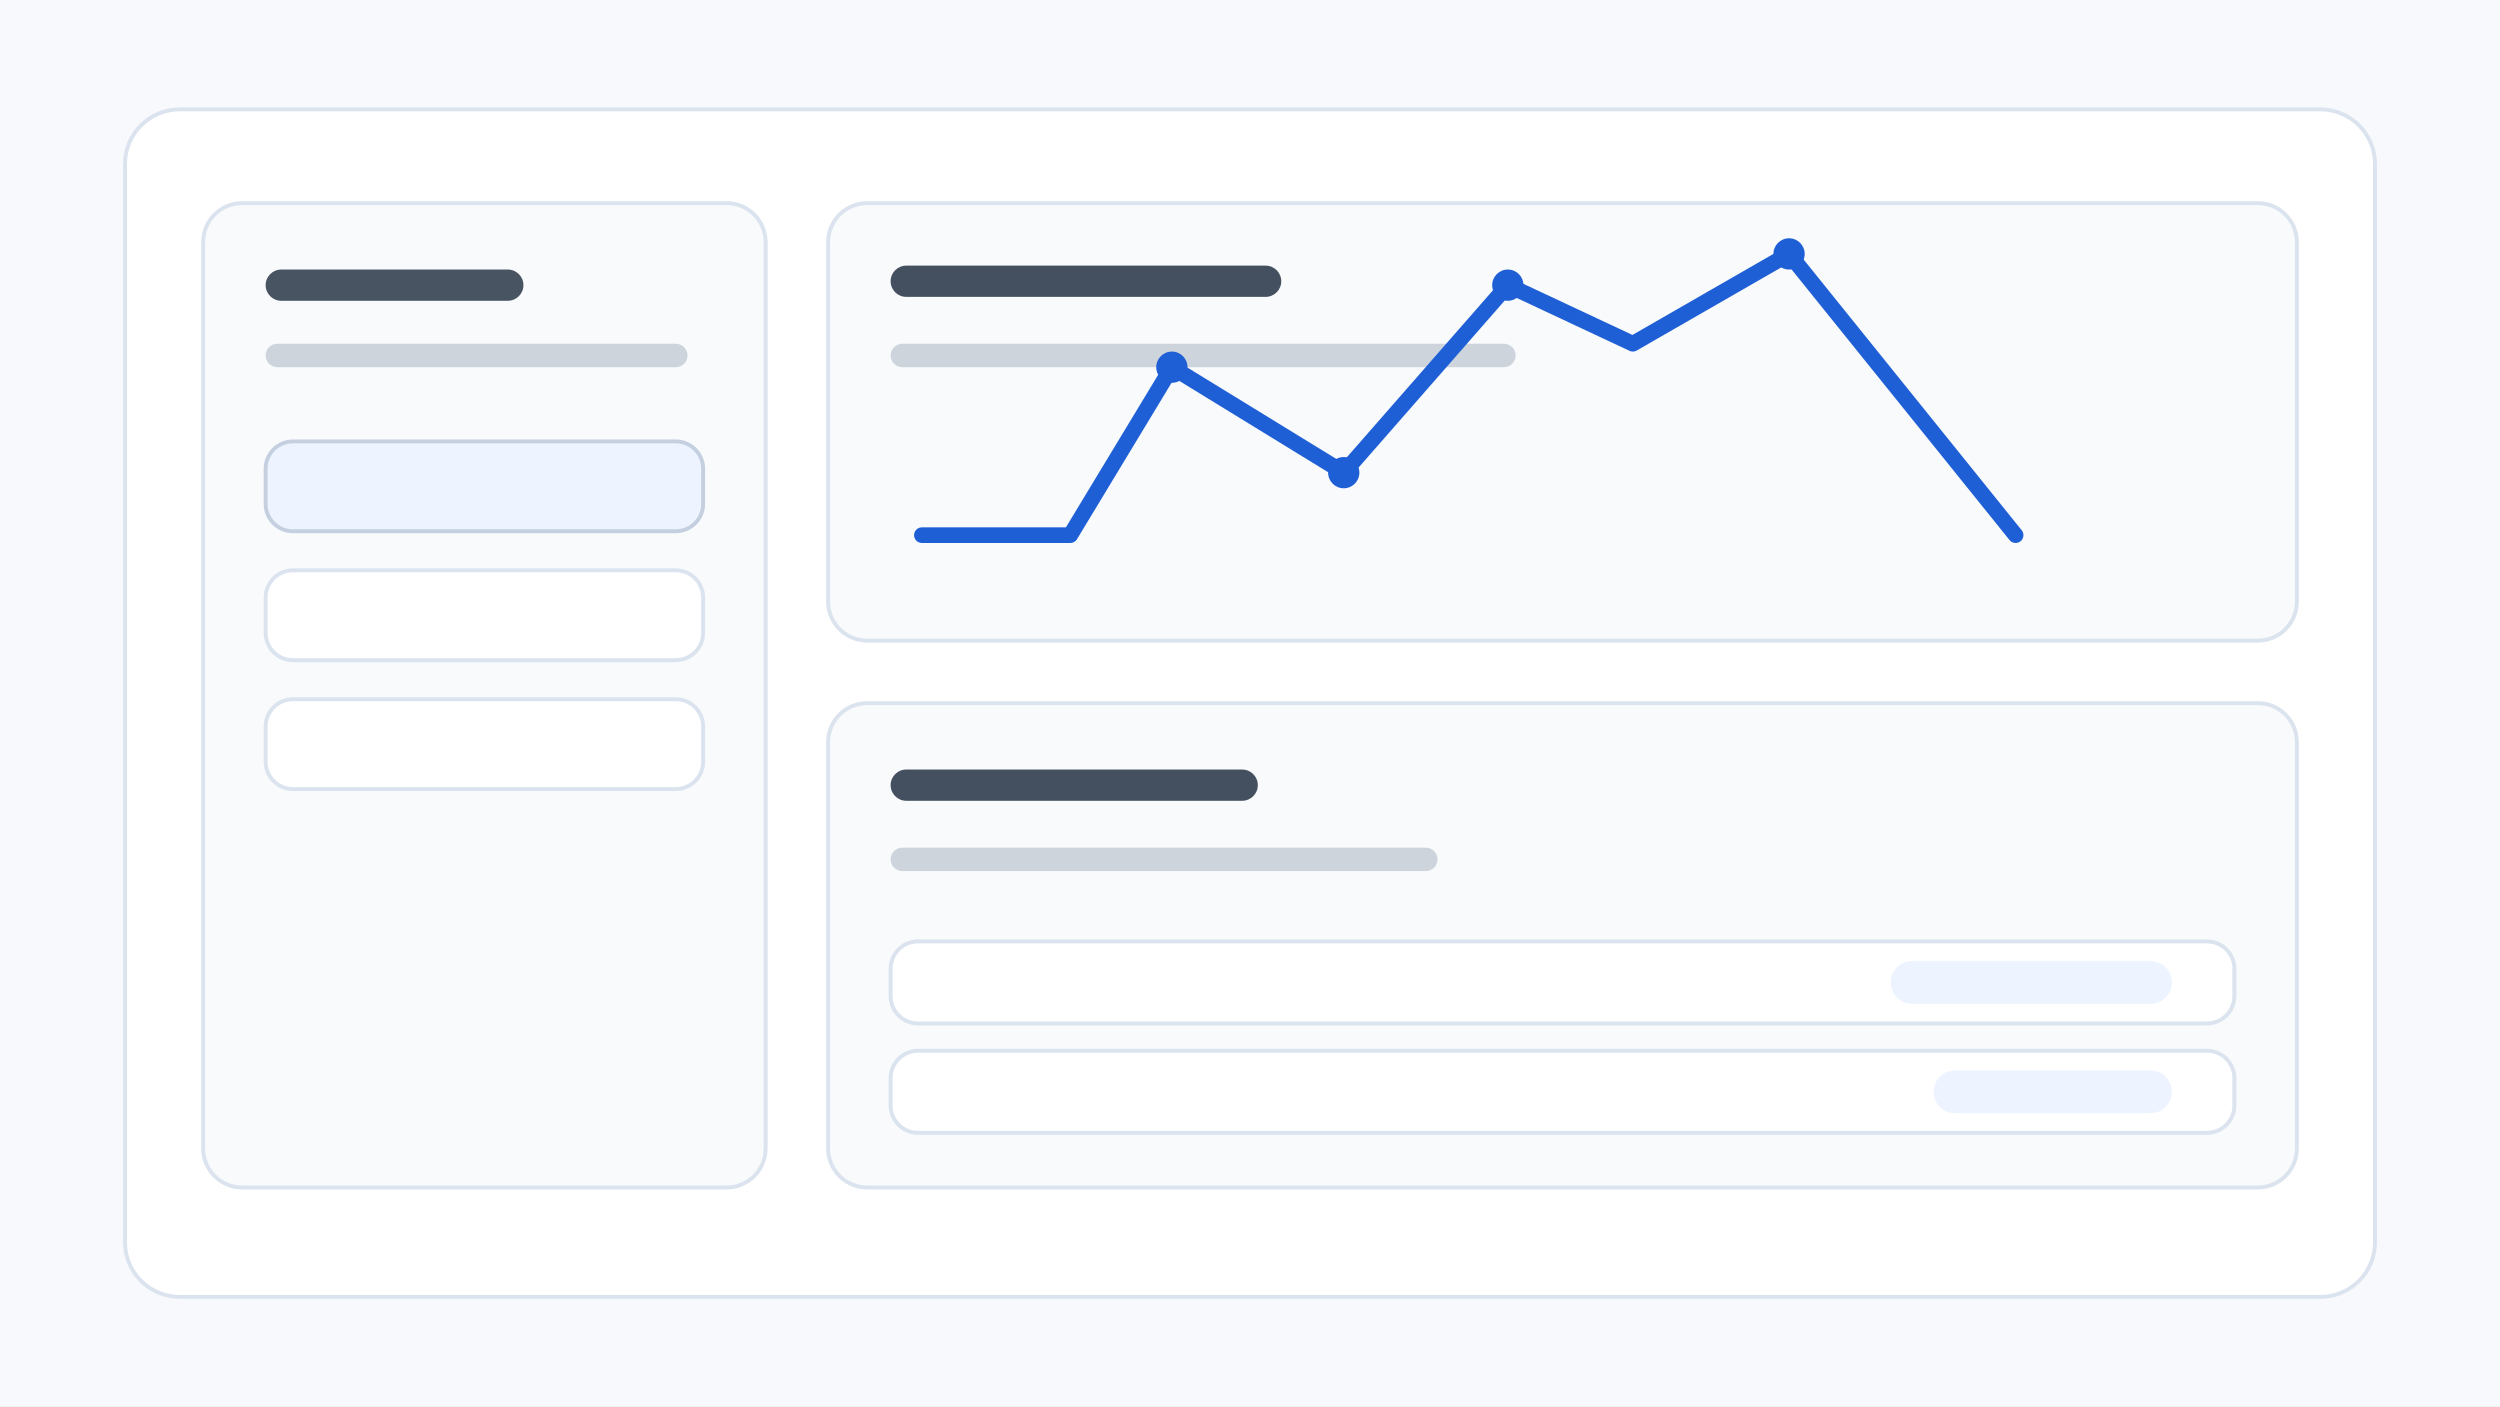
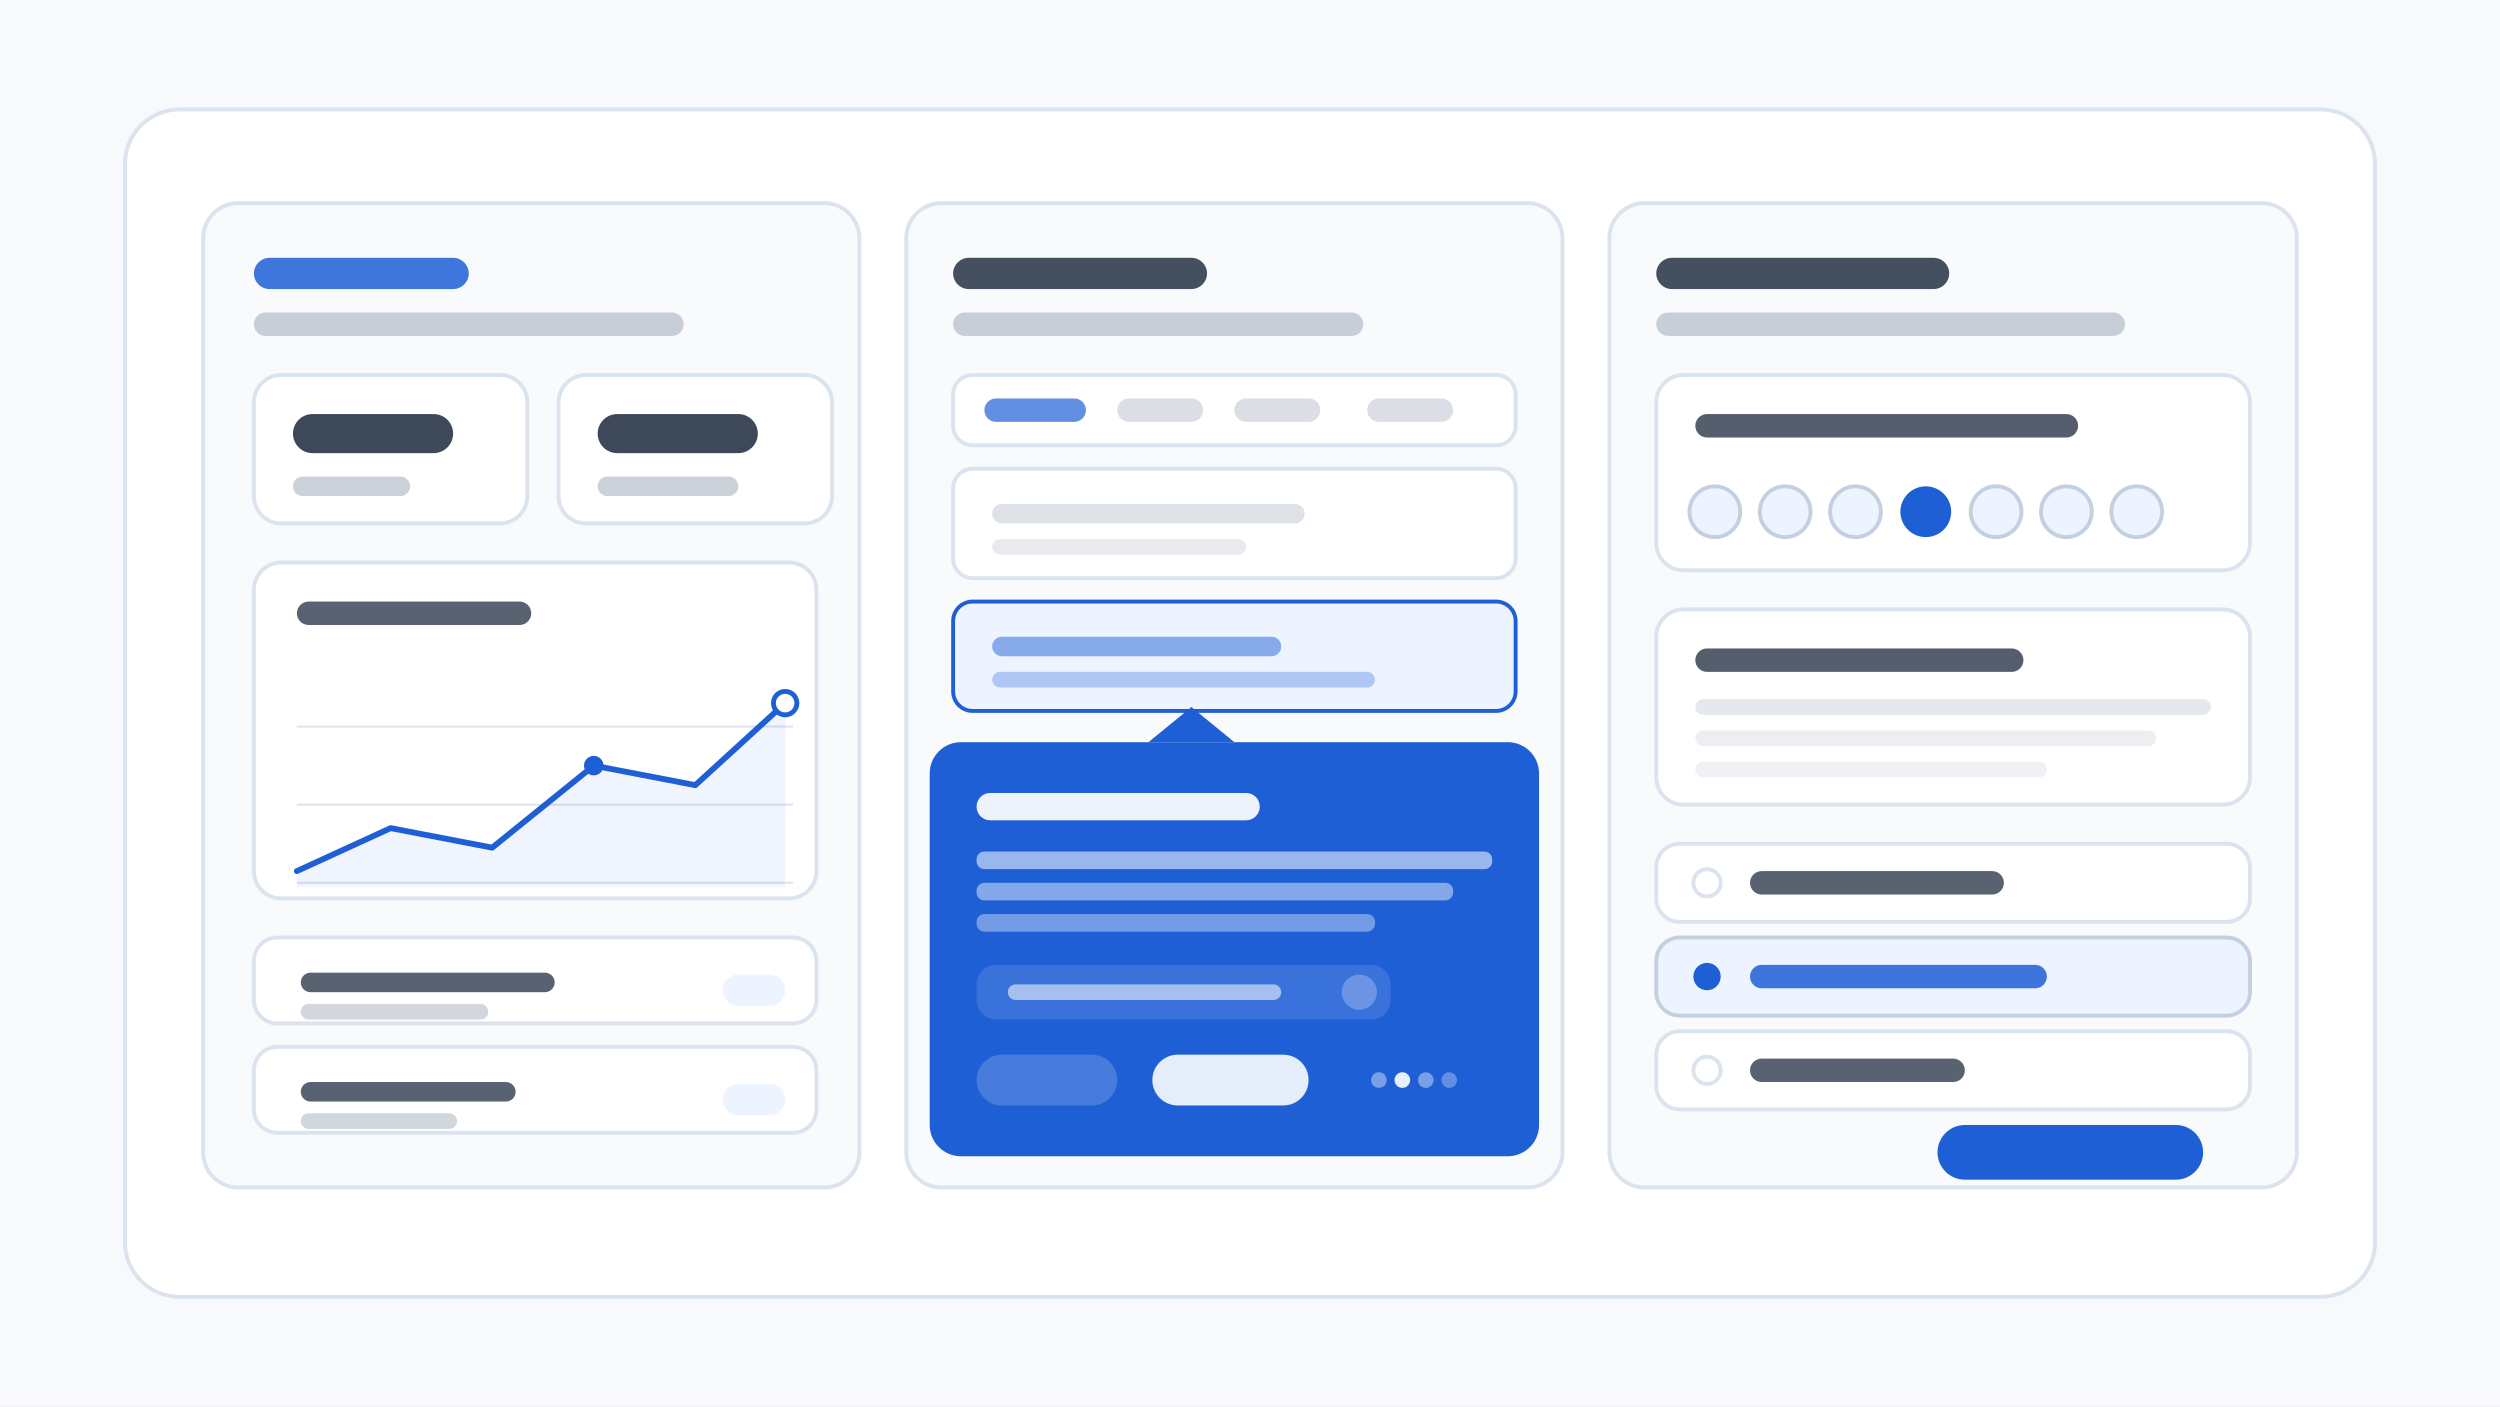
<svg xmlns="http://www.w3.org/2000/svg" width="1280" height="720" viewBox="0 0 1280 720" role="img" aria-labelledby="title desc">
  <rect width="1280" height="720" fill="#f7f9fc" />
  <rect x="64" y="56" width="1152" height="608" rx="28" fill="#ffffff" stroke="#dbe3ee" stroke-width="2" />
-   <rect x="104" y="104" width="288" height="504" rx="20" fill="#f8fafc" stroke="#dbe3ee" stroke-width="2" />
-   <rect x="424" y="104" width="752" height="224" rx="20" fill="#f8fafc" stroke="#dbe3ee" stroke-width="2" />
-   <rect x="424" y="360" width="752" height="248" rx="20" fill="#f8fafc" stroke="#dbe3ee" stroke-width="2" />
-   <rect x="136" y="138" width="132" height="16" rx="8" fill="#122033" opacity="0.76" />
-   <rect x="136" y="176" width="216" height="12" rx="6" fill="#7d8ca0" opacity="0.35" />
-   <rect x="136" y="226" width="224" height="46" rx="14" fill="#edf4ff" stroke="#c4d0e0" stroke-width="2" />
-   <rect x="136" y="292" width="224" height="46" rx="14" fill="#ffffff" stroke="#dbe3ee" stroke-width="2" />
-   <rect x="136" y="358" width="224" height="46" rx="14" fill="#ffffff" stroke="#dbe3ee" stroke-width="2" />
-   <rect x="456" y="136" width="200" height="16" rx="8" fill="#122033" opacity="0.78" />
-   <rect x="456" y="176" width="320" height="12" rx="6" fill="#7d8ca0" opacity="0.35" />
-   <path d="M472 274h76l52-86 88 54 84-96 64 30 80-46 116 144" fill="none" stroke="#1f5fd6" stroke-width="8" stroke-linecap="round" stroke-linejoin="round" />
-   <circle cx="600" cy="188" r="8" fill="#1f5fd6" />
-   <circle cx="688" cy="242" r="8" fill="#1f5fd6" />
-   <circle cx="772" cy="146" r="8" fill="#1f5fd6" />
-   <circle cx="916" cy="130" r="8" fill="#1f5fd6" />
-   <rect x="456" y="394" width="188" height="16" rx="8" fill="#122033" opacity="0.78" />
-   <rect x="456" y="434" width="280" height="12" rx="6" fill="#7d8ca0" opacity="0.35" />
-   <rect x="456" y="482" width="688" height="42" rx="14" fill="#ffffff" stroke="#dbe3ee" stroke-width="2" />
-   <rect x="456" y="538" width="688" height="42" rx="14" fill="#ffffff" stroke="#dbe3ee" stroke-width="2" />
-   <rect x="968" y="492" width="144" height="22" rx="11" fill="#edf4ff" />
-   <rect x="990" y="548" width="122" height="22" rx="11" fill="#edf4ff" />
+   <rect x="104" y="104" width="336" height="504" rx="18" fill="#f8fafc" stroke="#dbe3ee" stroke-width="2" />
+   <rect x="130" y="132" width="110" height="16" rx="8" fill="#1f5fd6" opacity="0.85" />
+   <rect x="130" y="160" width="220" height="12" rx="6" fill="#7d8ca0" opacity="0.4" />
+   <rect x="130" y="192" width="140" height="76" rx="14" fill="#ffffff" stroke="#dbe3ee" stroke-width="2" />
+   <rect x="150" y="212" width="82" height="20" rx="10" fill="#122033" opacity="0.82" />
+   <rect x="150" y="244" width="60" height="10" rx="5" fill="#7d8ca0" opacity="0.4" />
+   <rect x="286" y="192" width="140" height="76" rx="14" fill="#ffffff" stroke="#dbe3ee" stroke-width="2" />
+   <rect x="306" y="212" width="82" height="20" rx="10" fill="#122033" opacity="0.82" />
+   <rect x="306" y="244" width="72" height="10" rx="5" fill="#7d8ca0" opacity="0.4" />
+   <rect x="130" y="288" width="288" height="172" rx="14" fill="#ffffff" stroke="#dbe3ee" stroke-width="2" />
+   <rect x="152" y="308" width="120" height="12" rx="6" fill="#122033" opacity="0.7" />
+   <line x1="152" y1="372" x2="406" y2="372" stroke="#dbe3ee" stroke-width="1" />
+   <line x1="152" y1="412" x2="406" y2="412" stroke="#dbe3ee" stroke-width="1" />
+   <line x1="152" y1="452" x2="406" y2="452" stroke="#dbe3ee" stroke-width="1" />
+   <path d="M152 446 L200 424 L252 434 L304 392 L356 402 L402 360 L402 454 L152 454 Z" fill="#1f5fd6" opacity="0.07" />
+   <path d="M152 446 L200 424 L252 434 L304 392 L356 402 L402 360" fill="none" stroke="#1f5fd6" stroke-width="3" stroke-linecap="round" stroke-linejoin="round" />
+   <circle cx="304" cy="392" r="5" fill="#1f5fd6" />
+   <circle cx="402" cy="360" r="6" fill="#ffffff" stroke="#1f5fd6" stroke-width="2.5" />
+   <rect x="130" y="480" width="288" height="44" rx="12" fill="#ffffff" stroke="#dbe3ee" stroke-width="2" />
+   <rect x="130" y="536" width="288" height="44" rx="12" fill="#ffffff" stroke="#dbe3ee" stroke-width="2" />
+   <rect x="154" y="498" width="130" height="10" rx="5" fill="#122033" opacity="0.7" />
+   <rect x="154" y="514" width="96" height="8" rx="4" fill="#7d8ca0" opacity="0.35" />
+   <rect x="154" y="554" width="110" height="10" rx="5" fill="#122033" opacity="0.7" />
+   <rect x="154" y="570" width="80" height="8" rx="4" fill="#7d8ca0" opacity="0.35" />
+   <rect x="370" y="499" width="32" height="16" rx="8" fill="#edf4ff" />
+   <rect x="370" y="555" width="32" height="16" rx="8" fill="#edf4ff" />
+   <rect x="464" y="104" width="336" height="504" rx="18" fill="#f8fafc" stroke="#dbe3ee" stroke-width="2" />
+   <rect x="488" y="132" width="130" height="16" rx="8" fill="#122033" opacity="0.78" />
+   <rect x="488" y="160" width="210" height="12" rx="6" fill="#7d8ca0" opacity="0.4" />
+   <rect x="488" y="192" width="288" height="36" rx="10" fill="#ffffff" stroke="#dbe3ee" stroke-width="2" />
+   <rect x="504" y="204" width="52" height="12" rx="6" fill="#1f5fd6" opacity="0.7" />
+   <rect x="572" y="204" width="44" height="12" rx="6" fill="#7d8ca0" opacity="0.28" />
+   <rect x="632" y="204" width="44" height="12" rx="6" fill="#7d8ca0" opacity="0.28" />
+   <rect x="700" y="204" width="44" height="12" rx="6" fill="#7d8ca0" opacity="0.28" />
+   <rect x="488" y="240" width="288" height="56" rx="10" fill="#ffffff" stroke="#dbe3ee" stroke-width="2" />
+   <rect x="508" y="258" width="160" height="10" rx="5" fill="#7d8ca0" opacity="0.25" />
+   <rect x="508" y="276" width="130" height="8" rx="4" fill="#7d8ca0" opacity="0.18" />
+   <rect x="488" y="308" width="288" height="56" rx="10" fill="#edf4ff" stroke="#1f5fd6" stroke-width="2" />
+   <rect x="508" y="326" width="148" height="10" rx="5" fill="#1f5fd6" opacity="0.5" />
+   <rect x="508" y="344" width="196" height="8" rx="4" fill="#1f5fd6" opacity="0.3" />
+   <rect x="476" y="380" width="312" height="212" rx="16" fill="#1f5fd6" />
+   <polygon points="588,380 610,362 632,380" fill="#1f5fd6" />
+   <rect x="500" y="406" width="145" height="14" rx="7" fill="#ffffff" opacity="0.92" />
+   <rect x="500" y="436" width="264" height="9" rx="4" fill="#ffffff" opacity="0.55" />
+   <rect x="500" y="452" width="244" height="9" rx="4" fill="#ffffff" opacity="0.45" />
+   <rect x="500" y="468" width="204" height="9" rx="4" fill="#ffffff" opacity="0.38" />
+   <rect x="500" y="494" width="212" height="28" rx="10" fill="#ffffff" opacity="0.12" />
+   <rect x="516" y="504" width="140" height="8" rx="4" fill="#ffffff" opacity="0.55" />
+   <circle cx="696" cy="508" r="9" fill="#ffffff" opacity="0.25" />
+   <rect x="500" y="540" width="72" height="26" rx="13" fill="#ffffff" opacity="0.18" />
+   <rect x="590" y="540" width="80" height="26" rx="13" fill="#ffffff" opacity="0.88" />
+   <circle cx="706" cy="553" r="4" fill="#ffffff" opacity="0.4" />
+   <circle cx="718" cy="553" r="4" fill="#ffffff" opacity="0.9" />
+   <circle cx="730" cy="553" r="4" fill="#ffffff" opacity="0.4" />
+   <circle cx="742" cy="553" r="4" fill="#ffffff" opacity="0.3" />
+   <rect x="824" y="104" width="352" height="504" rx="18" fill="#f8fafc" stroke="#dbe3ee" stroke-width="2" />
+   <rect x="848" y="132" width="150" height="16" rx="8" fill="#122033" opacity="0.78" />
+   <rect x="848" y="160" width="240" height="12" rx="6" fill="#7d8ca0" opacity="0.4" />
+   <rect x="848" y="192" width="304" height="100" rx="14" fill="#ffffff" stroke="#dbe3ee" stroke-width="2" />
+   <rect x="868" y="212" width="196" height="12" rx="6" fill="#122033" opacity="0.72" />
+   <circle cx="878" cy="262" r="13" fill="#edf4ff" stroke="#c4d0e0" stroke-width="2" />
+   <circle cx="914" cy="262" r="13" fill="#edf4ff" stroke="#c4d0e0" stroke-width="2" />
+   <circle cx="950" cy="262" r="13" fill="#edf4ff" stroke="#c4d0e0" stroke-width="2" />
+   <circle cx="986" cy="262" r="13" fill="#1f5fd6" />
+   <circle cx="1022" cy="262" r="13" fill="#edf4ff" stroke="#c4d0e0" stroke-width="2" />
+   <circle cx="1058" cy="262" r="13" fill="#edf4ff" stroke="#c4d0e0" stroke-width="2" />
+   <circle cx="1094" cy="262" r="13" fill="#edf4ff" stroke="#c4d0e0" stroke-width="2" />
+   <rect x="848" y="312" width="304" height="100" rx="14" fill="#ffffff" stroke="#dbe3ee" stroke-width="2" />
+   <rect x="868" y="332" width="168" height="12" rx="6" fill="#122033" opacity="0.72" />
+   <rect x="868" y="358" width="264" height="8" rx="4" fill="#7d8ca0" opacity="0.2" />
+   <rect x="868" y="374" width="236" height="8" rx="4" fill="#7d8ca0" opacity="0.15" />
+   <rect x="868" y="390" width="180" height="8" rx="4" fill="#7d8ca0" opacity="0.12" />
+   <rect x="848" y="432" width="304" height="40" rx="12" fill="#ffffff" stroke="#dbe3ee" stroke-width="2" />
+   <rect x="848" y="480" width="304" height="40" rx="12" fill="#edf4ff" stroke="#c4d0e0" stroke-width="2" />
+   <rect x="848" y="528" width="304" height="40" rx="12" fill="#ffffff" stroke="#dbe3ee" stroke-width="2" />
+   <circle cx="874" cy="452" r="7" fill="#ffffff" stroke="#dbe3ee" stroke-width="2" />
+   <circle cx="874" cy="500" r="7" fill="#1f5fd6" />
+   <circle cx="874" cy="548" r="7" fill="#ffffff" stroke="#dbe3ee" stroke-width="2" />
+   <rect x="896" y="446" width="130" height="12" rx="6" fill="#122033" opacity="0.7" />
+   <rect x="896" y="494" width="152" height="12" rx="6" fill="#1f5fd6" opacity="0.85" />
+   <rect x="896" y="542" width="110" height="12" rx="6" fill="#122033" opacity="0.7" />
+   <rect x="992" y="576" width="136" height="28" rx="14" fill="#1f5fd6" />
</svg>
